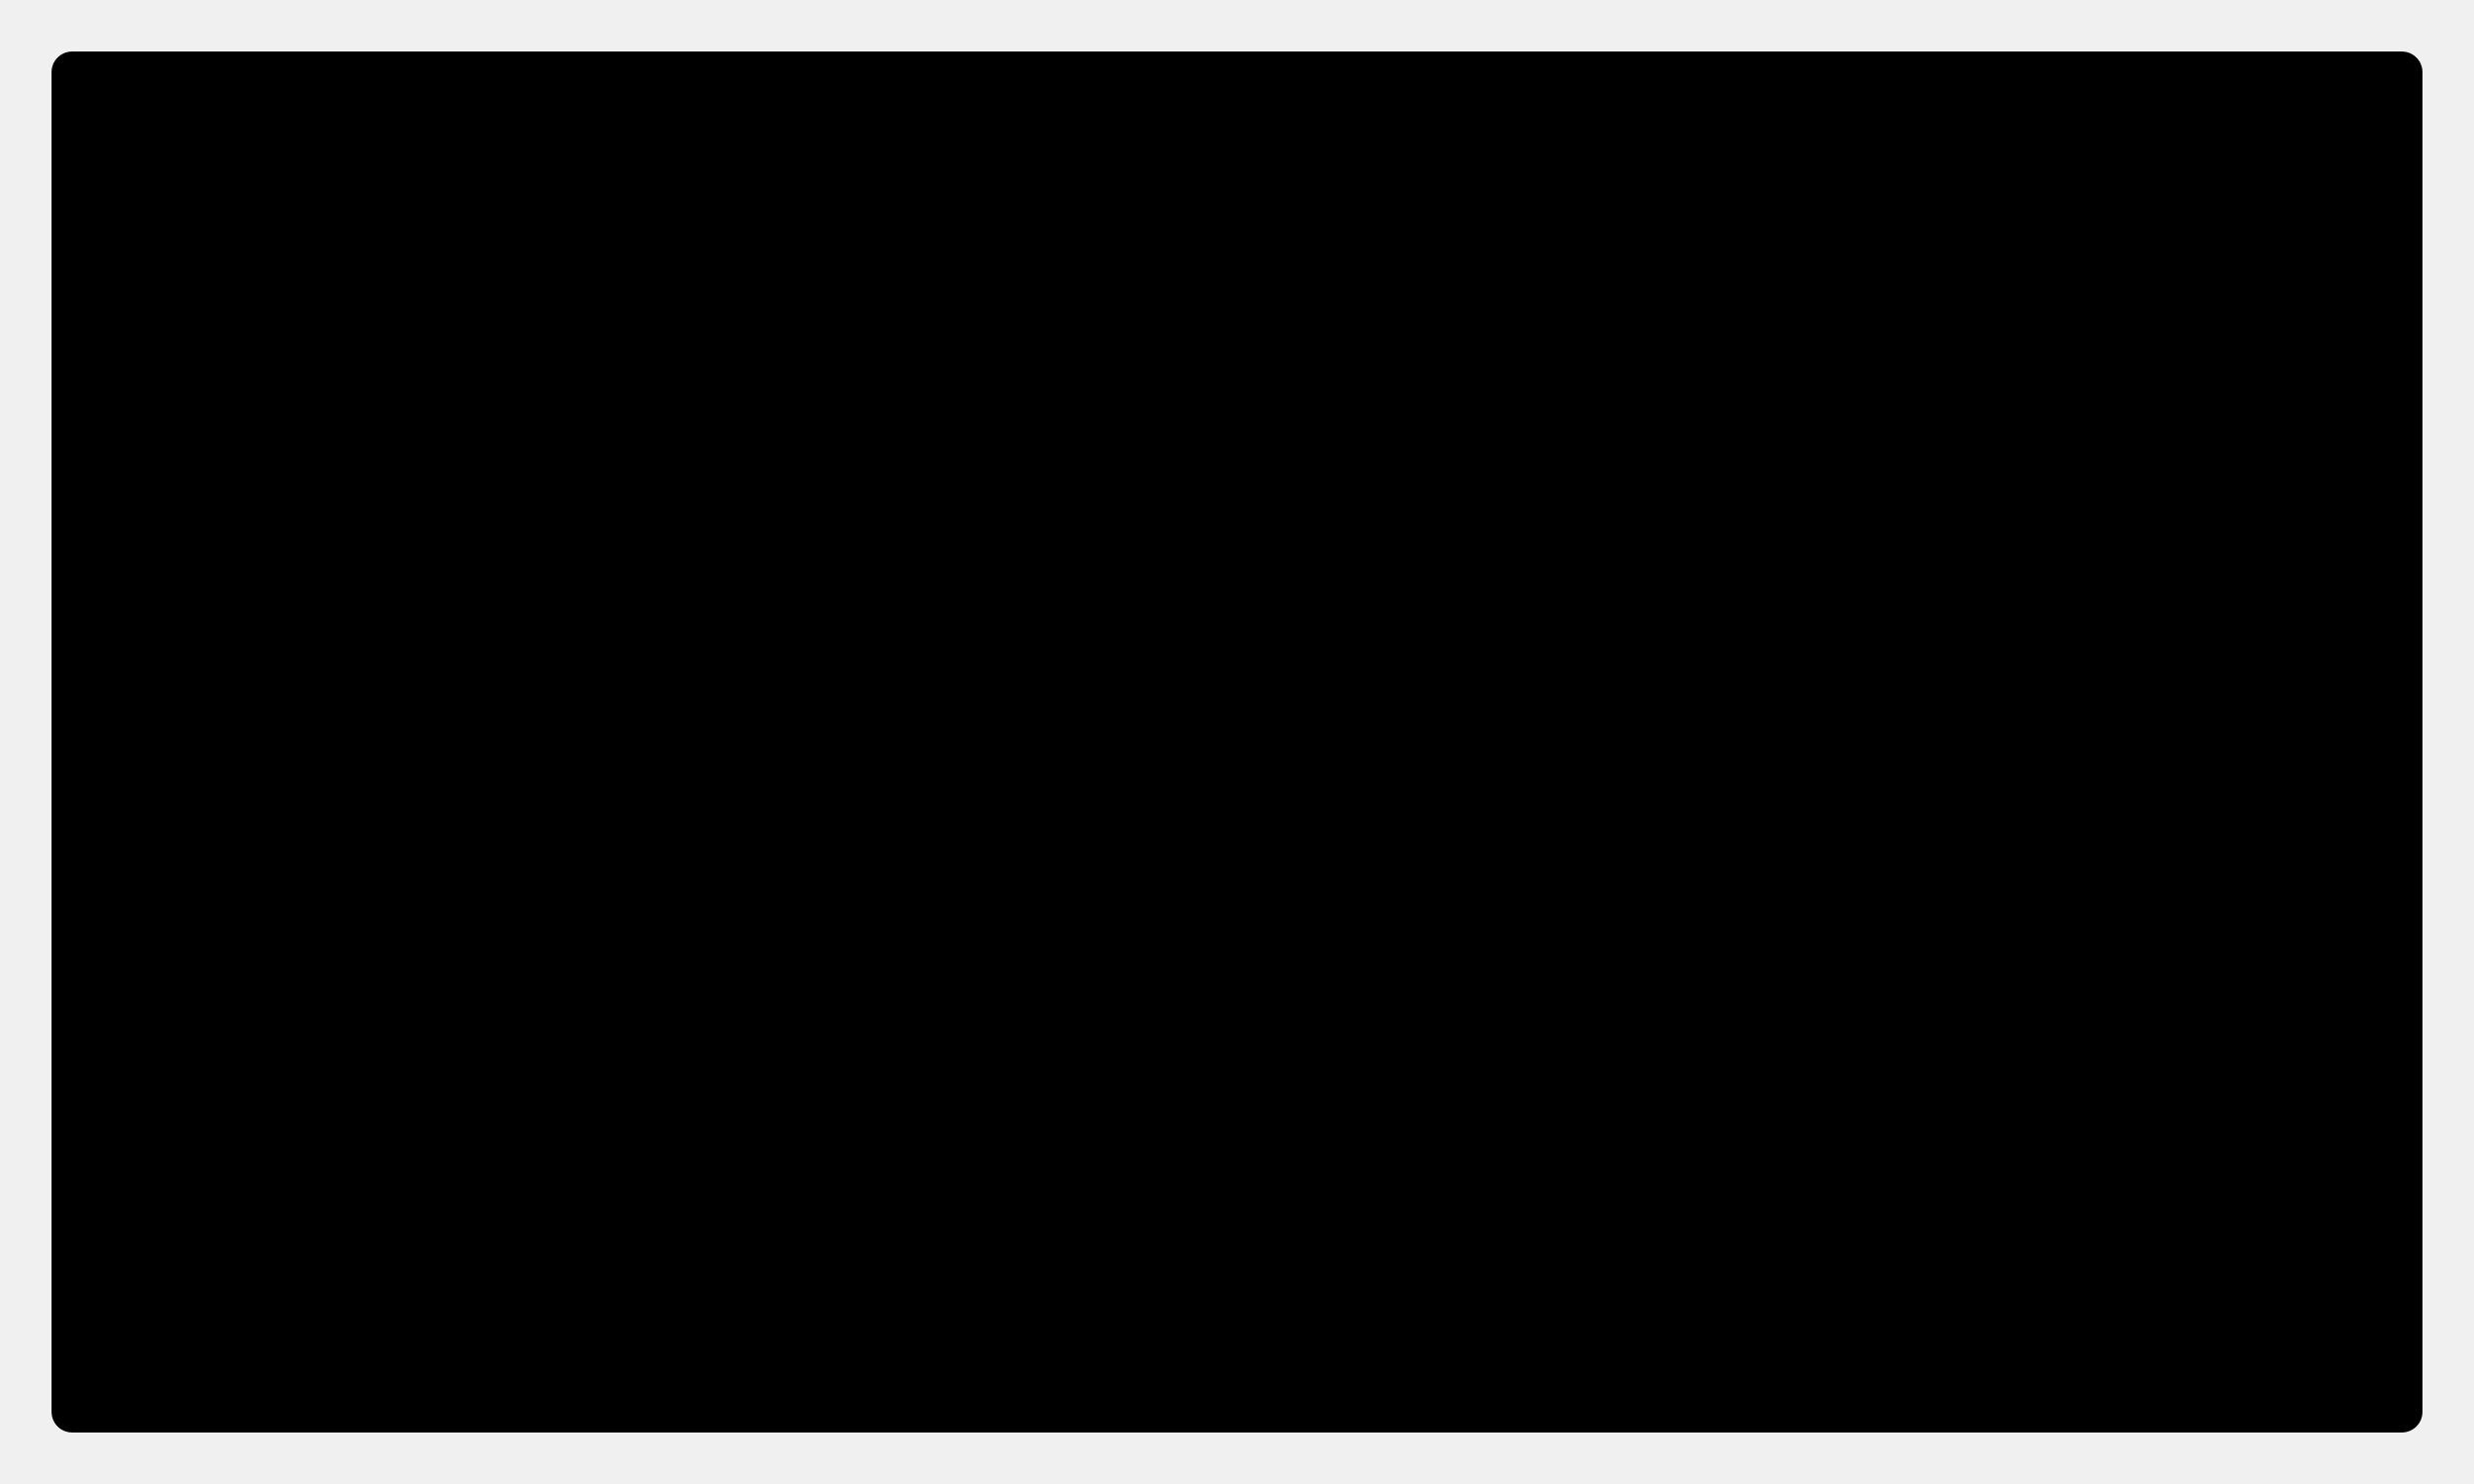
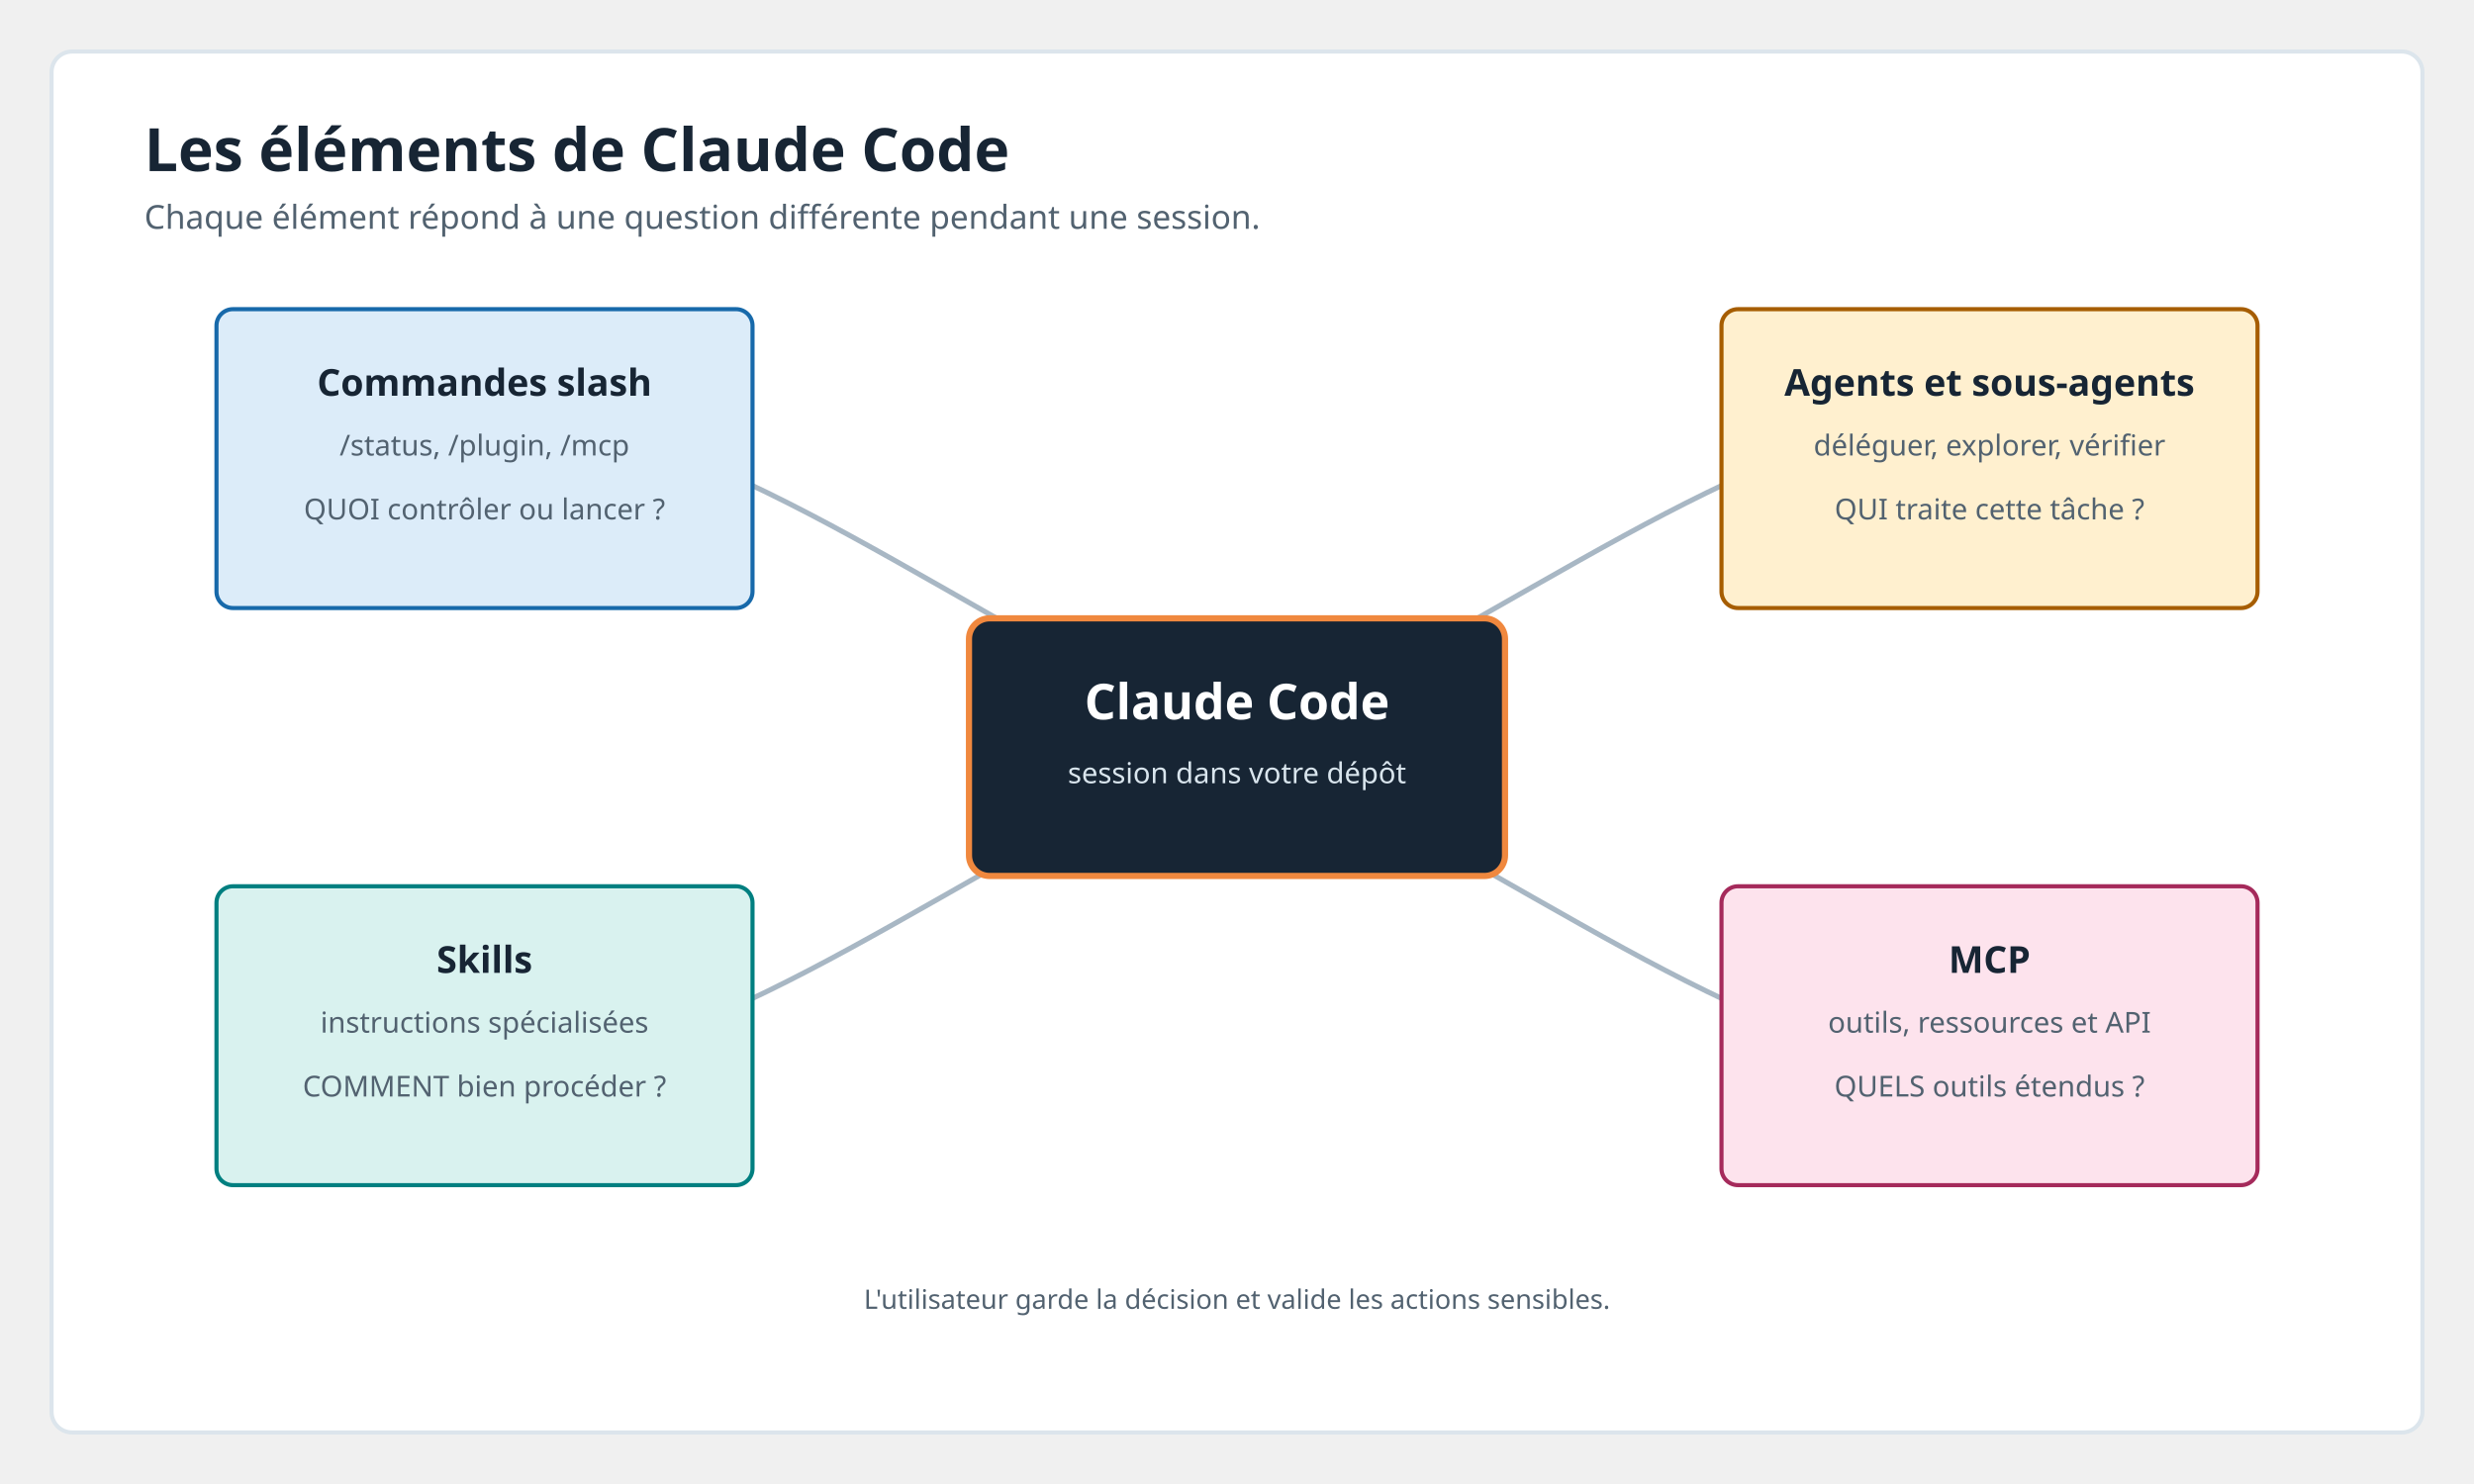
<svg xmlns="http://www.w3.org/2000/svg" class="cc-diagram" viewBox="0 0 1200 720" role="img" aria-labelledby="title description">
+   <style>
+     .cc-diagram { background: #f7fafc; font-family: "Segoe UI", "Noto Sans", sans-serif; }
+     .frame { fill: #ffffff; stroke: #dce5ec; stroke-width: 2; }
+     .title { fill: #172534; font-size: 29px; font-weight: 700; }
+     .subtitle, .node-detail, .arrow-label { fill: #526270; }
+     .subtitle { font-size: 16px; }
+     .node { stroke-width: 2; }
+     .node-blue { fill: #dcecf9; stroke: #1769aa; }
+     .node-gold { fill: #fff0cf; stroke: #a65d00; }
+     .node-teal { fill: #d9f2ef; stroke: #007f80; }
+     .node-pink { fill: #fde3ed; stroke: #a52a5b; }
+     .node-core { fill: #172534; stroke: #f0883e; stroke-width: 3; }
+     .node-label { fill: #172534; font-size: 18px; font-weight: 700; text-anchor: middle; }
+     .node-detail { font-size: 14px; text-anchor: middle; }
+     .core-label { fill: #ffffff; font-size: 24px; font-weight: 700; text-anchor: middle; }
+     .core-detail { fill: #d9e5ed; font-size: 14px; text-anchor: middle; }
+     .arrow { fill: none; stroke: #a8b7c4; stroke-width: 2.5; marker-end: url(#arrowhead); }
+     .arrow-label { font-size: 13px; text-anchor: middle; }
+   </style>
  <defs>
    <marker id="arrowhead" markerWidth="10" markerHeight="10" refX="8" refY="5" orient="auto">
      <path d="M 0 0 L 10 5 L 0 10 z" fill="#a8b7c4" />
    </marker>
  </defs>
  <rect class="frame" x="25" y="25" width="1150" height="670" rx="10" />
  <text class="title" x="70" y="83">Les éléments de Claude Code</text>
  <text class="subtitle" x="70" y="111">Chaque élément répond à une question différente pendant une session.</text>
  <path class="arrow" d="M 510 315 C 430 270, 390 245, 330 220" />
  <path class="arrow" d="M 690 315 C 770 270, 810 245, 870 220" />
  <path class="arrow" d="M 510 405 C 430 450, 390 475, 330 500" />
  <path class="arrow" d="M 690 405 C 770 450, 810 475, 870 500" />
  <rect class="node node-blue" x="105" y="150" width="260" height="145" rx="8" />
  <text class="node-label" x="235" y="192">Commandes slash</text>
  <text class="node-detail" x="235" y="221">/status, /plugin, /mcp</text>
  <text class="node-detail" x="235" y="252">QUOI contrôler ou lancer ?</text>
  <rect class="node node-gold" x="835" y="150" width="260" height="145" rx="8" />
  <text class="node-label" x="965" y="192">Agents et sous-agents</text>
  <text class="node-detail" x="965" y="221">déléguer, explorer, vérifier</text>
  <text class="node-detail" x="965" y="252">QUI traite cette tâche ?</text>
  <rect class="node node-teal" x="105" y="430" width="260" height="145" rx="8" />
  <text class="node-label" x="235" y="472">Skills</text>
  <text class="node-detail" x="235" y="501">instructions spécialisées</text>
  <text class="node-detail" x="235" y="532">COMMENT bien procéder ?</text>
  <rect class="node node-pink" x="835" y="430" width="260" height="145" rx="8" />
  <text class="node-label" x="965" y="472">MCP</text>
  <text class="node-detail" x="965" y="501">outils, ressources et API</text>
  <text class="node-detail" x="965" y="532">QUELS outils étendus ?</text>
  <rect class="node-core" x="470" y="300" width="260" height="125" rx="10" />
  <text class="core-label" x="600" y="349">Claude Code</text>
  <text class="core-detail" x="600" y="380">session dans votre dépôt</text>
  <text class="arrow-label" x="600" y="635">L'utilisateur garde la décision et valide les actions sensibles.</text>
</svg>
